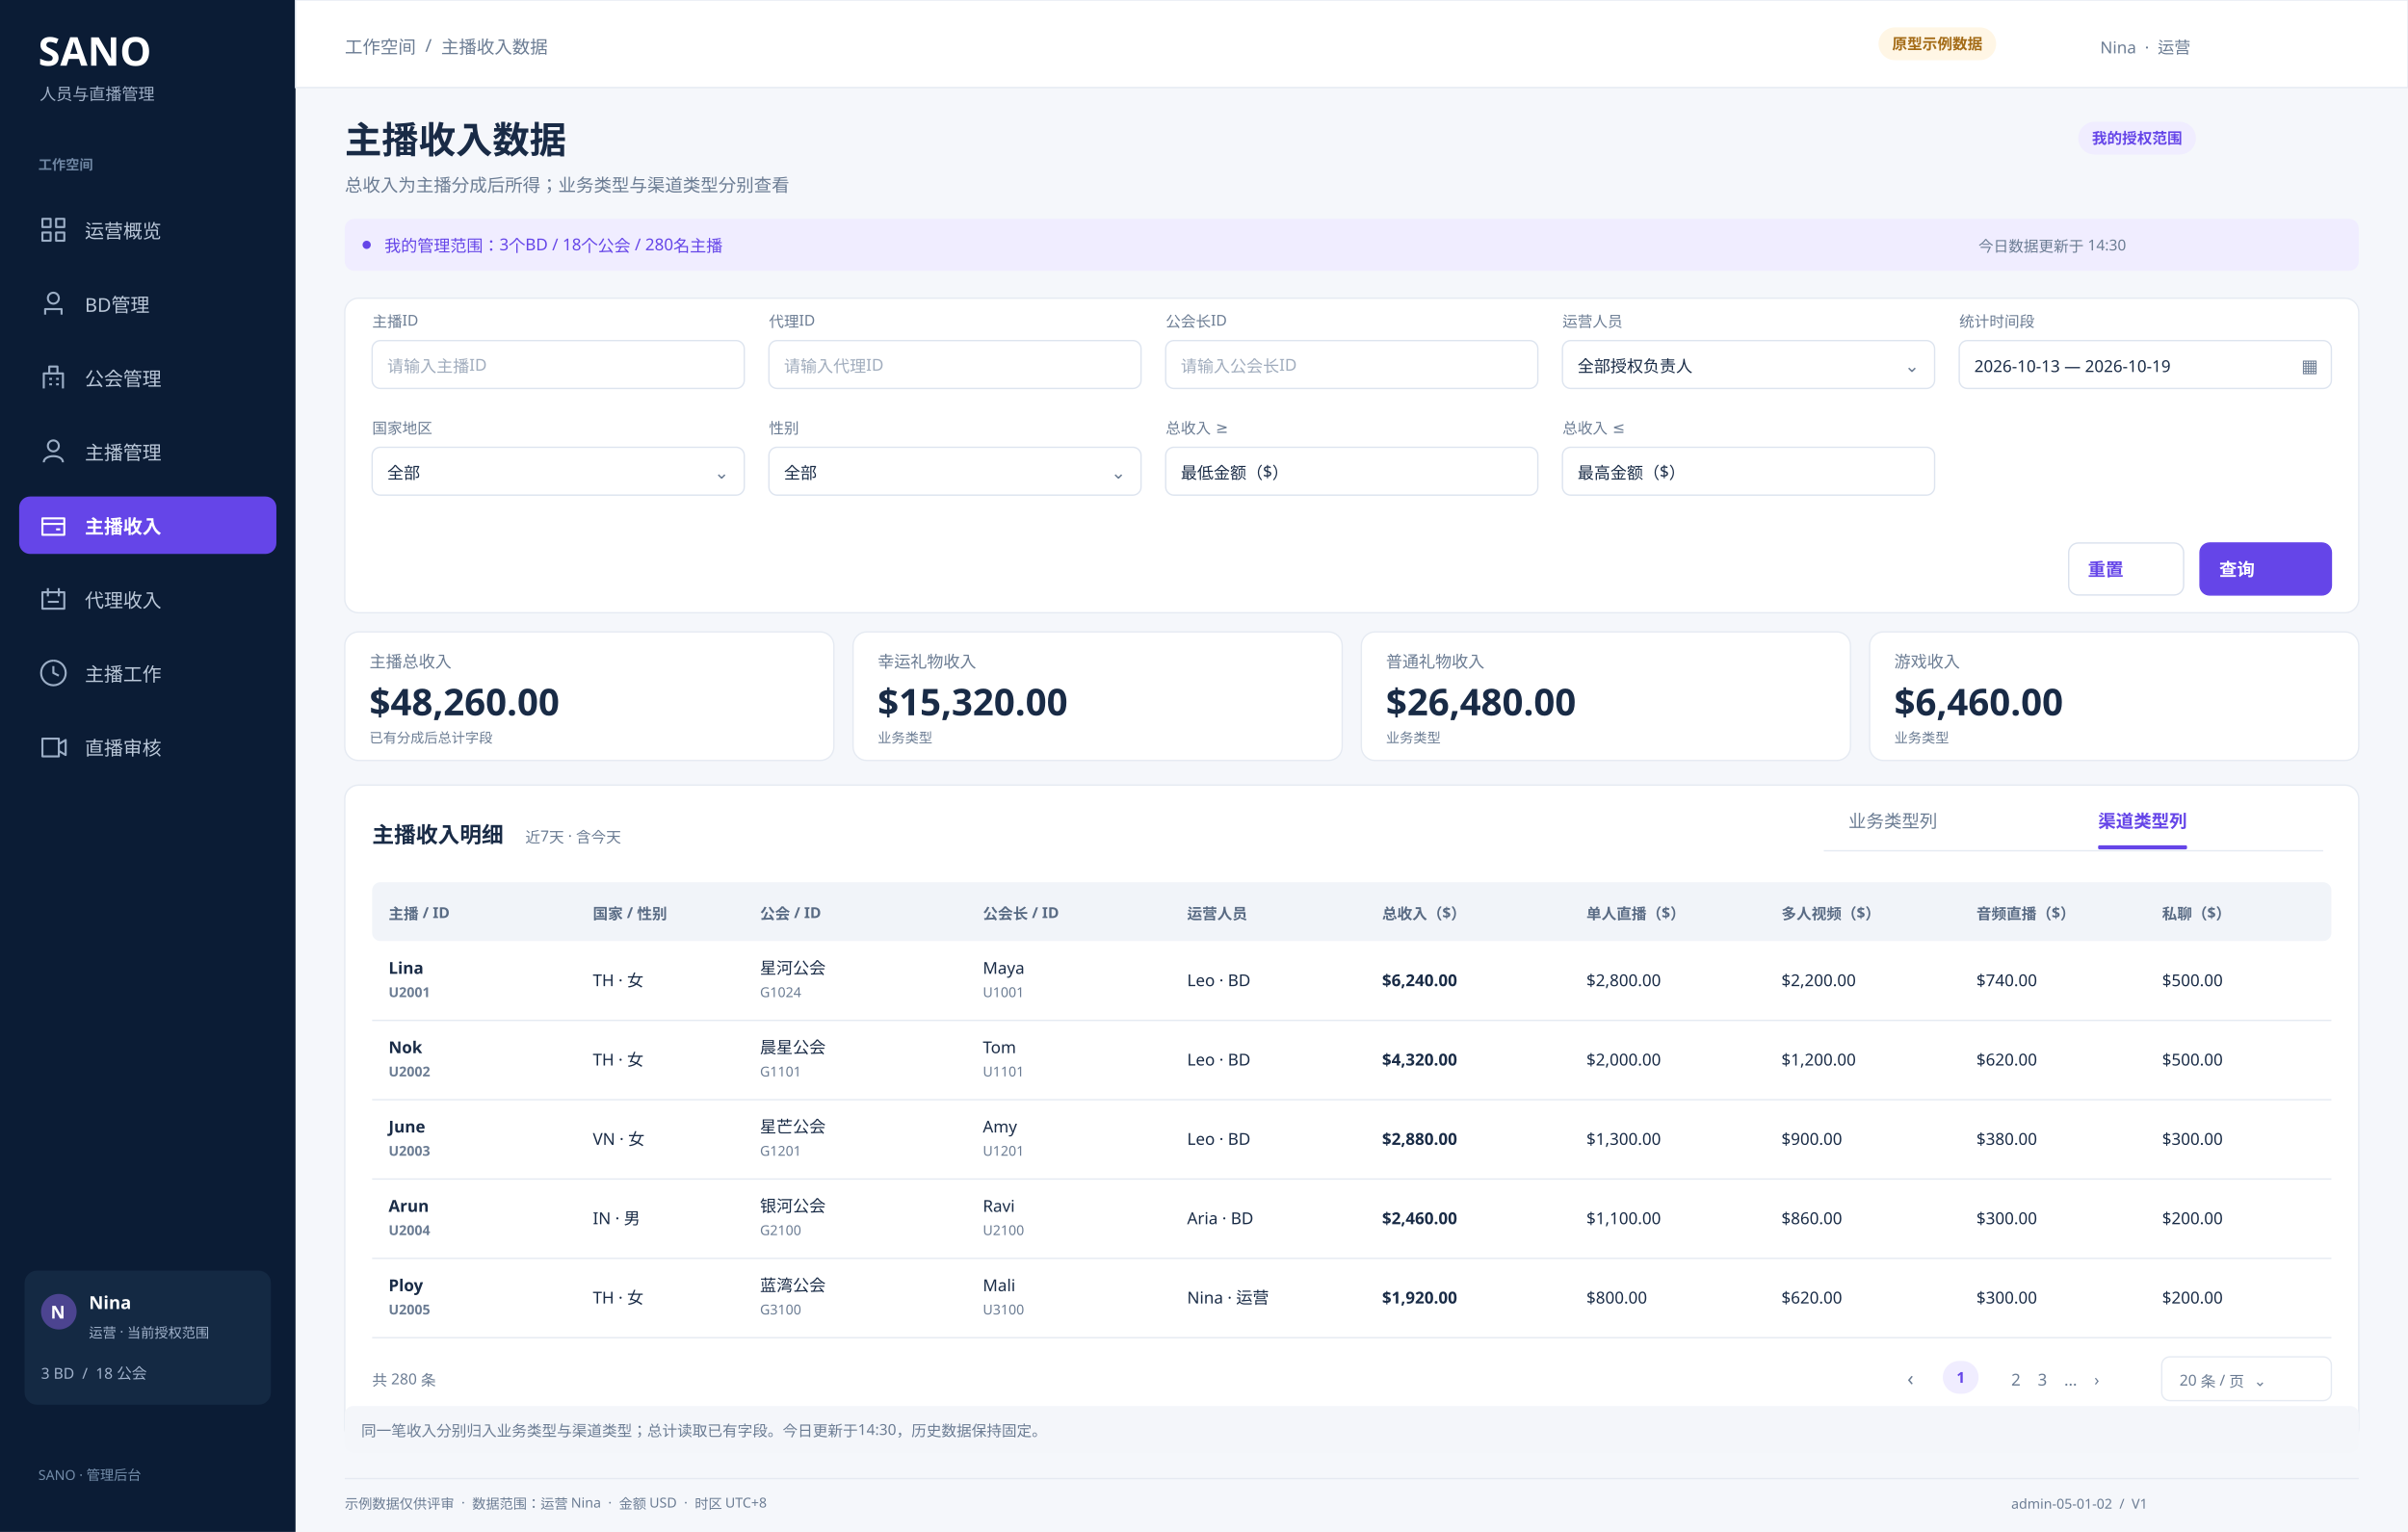
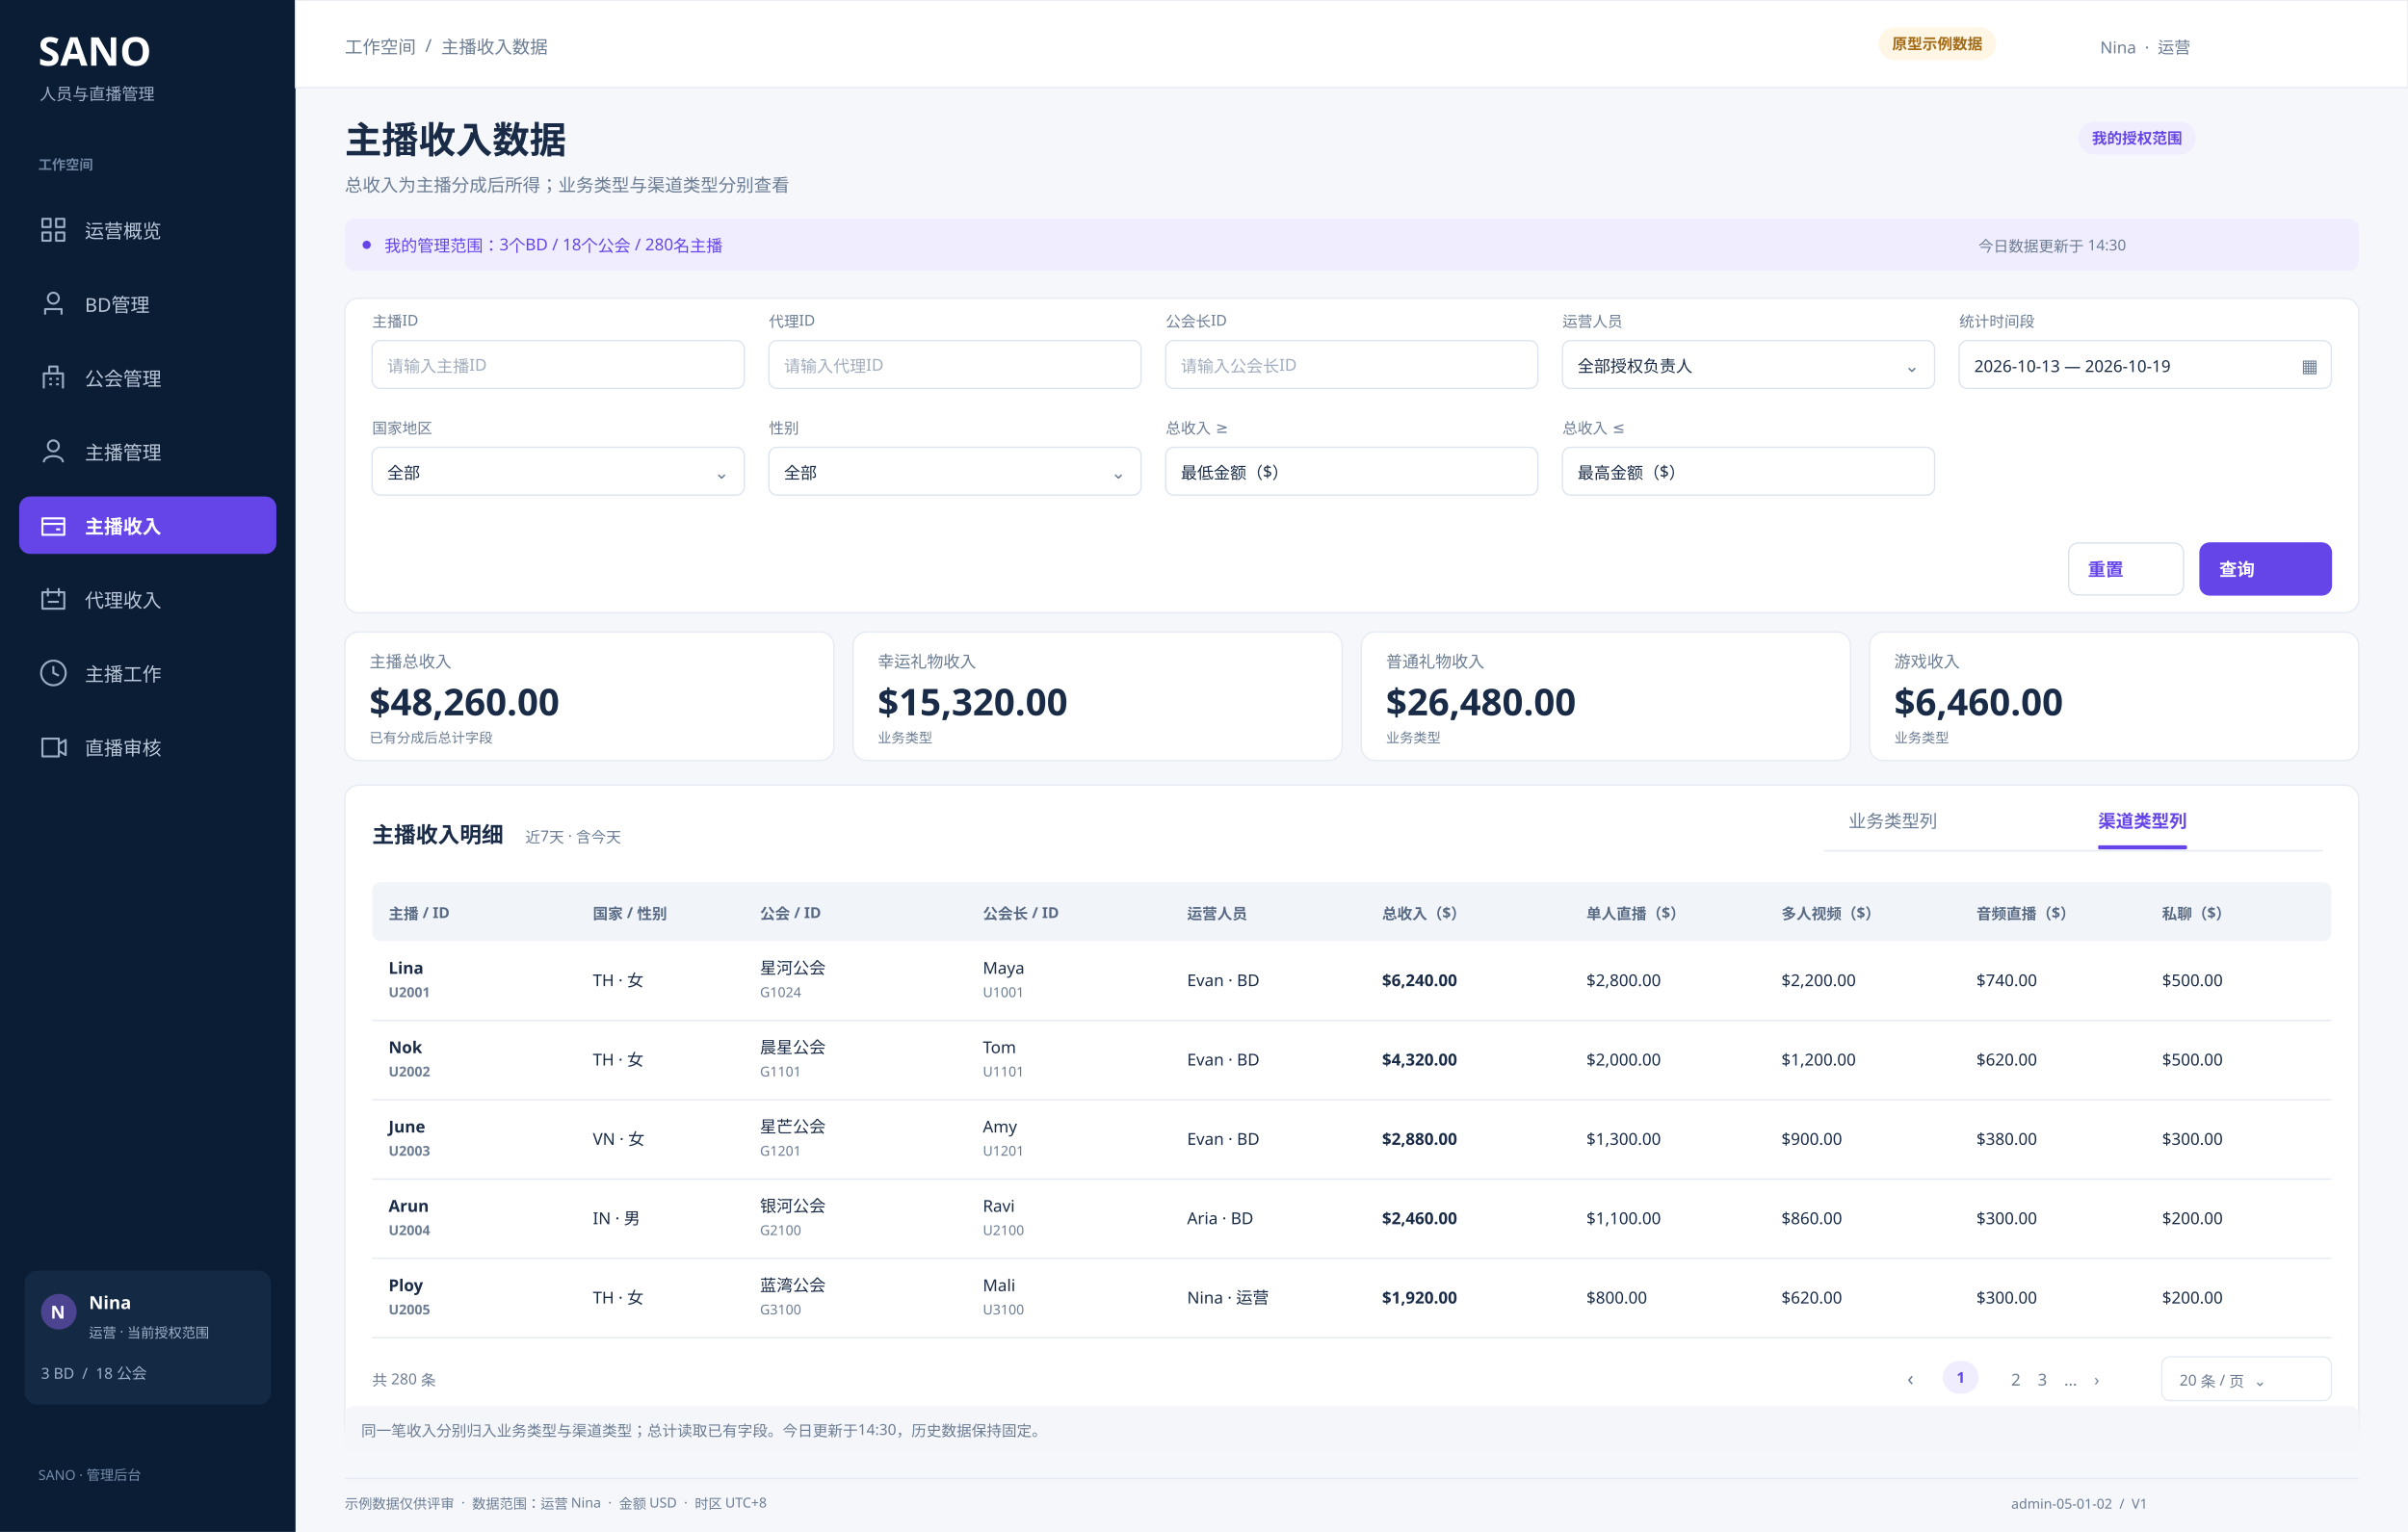
<svg xmlns="http://www.w3.org/2000/svg" width="1760" height="1120" viewBox="0 0 1760 1120">
  <style>text{font-family:"Microsoft YaHei","Segoe UI",sans-serif}a{cursor:pointer}</style>
  <rect x="0" y="0" width="1760" height="1120" rx="0" fill="#F5F7FB" stroke="none" />
  <rect x="0" y="0" width="216" height="1120" rx="0" fill="#0B1C35" stroke="none" />
  <text xml:space="preserve" x="28" y="48" font-size="29" fill="white" font-weight="750">SANO</text>
  <text xml:space="preserve" x="29" y="73" font-size="12" fill="#A0B0C7" font-weight="400">人员与直播管理</text>
  <text xml:space="preserve" x="28" y="124" font-size="10" fill="#6F86A3" font-weight="600">工作空间</text>
  <a href="admin-01-01-01-我的运营概览.svg">
    <path d="M2 2h6v6H2z M12 2h6v6h-6z M2 12h6v6H2z M12 12h6v6h-6z" transform="translate(29,158)" fill="none" stroke="#9CAEC6" stroke-width="1.5" stroke-linejoin="round" />
    <text xml:space="preserve" x="62" y="174" font-size="14" fill="#BBC8D9" font-weight="400">运营概览</text>
  </a>
  <a href="admin-02-01-01-BD列表.svg">
    <path d="M4 18v-4h12v4 M6 6a4 4 0 1 0 8 0a4 4 0 1 0 -8 0" transform="translate(29,212)" fill="none" stroke="#9CAEC6" stroke-width="1.5" stroke-linejoin="round" />
    <text xml:space="preserve" x="62" y="228" font-size="14" fill="#BBC8D9" font-weight="400">BD管理</text>
  </a>
  <a href="admin-03-01-01-公会树形列表.svg">
    <path d="M3 18V7h14v11 M7 7V2h6v5 M7 11h2 M12 11h2 M7 15h2 M12 15h2" transform="translate(29,266)" fill="none" stroke="#9CAEC6" stroke-width="1.5" stroke-linejoin="round" />
    <text xml:space="preserve" x="62" y="282" font-size="14" fill="#BBC8D9" font-weight="400">公会管理</text>
  </a>
  <a href="admin-04-01-01-主播列表.svg">
    <path d="M3 18c0-6 14-6 14 0 M6 6a4 4 0 1 0 8 0a4 4 0 1 0 -8 0" transform="translate(29,320)" fill="none" stroke="#9CAEC6" stroke-width="1.5" stroke-linejoin="round" />
    <text xml:space="preserve" x="62" y="336" font-size="14" fill="#BBC8D9" font-weight="400">主播管理</text>
  </a>
  <a href="admin-05-01-01-主播收入-业务类型.svg">
    <rect x="14" y="363" width="188" height="42" rx="8" fill="#6545E8" stroke="none" />
    <path d="M2 5h16v12H2z M2 9h16 M12 13h3" transform="translate(29,374)" fill="none" stroke="white" stroke-width="1.5" stroke-linejoin="round" />
    <text xml:space="preserve" x="62" y="390" font-size="14" fill="white" font-weight="600">主播收入</text>
  </a>
  <a href="admin-06-01-01-代理收入数据.svg">
    <path d="M2 5h16v12H2z M6 2v6 M14 2v6 M6 12h8" transform="translate(29,428)" fill="none" stroke="#9CAEC6" stroke-width="1.5" stroke-linejoin="round" />
    <text xml:space="preserve" x="62" y="444" font-size="14" fill="#BBC8D9" font-weight="400">代理收入</text>
  </a>
  <a href="admin-07-01-01-主播工作数据.svg">
    <path d="M10 1a9 9 0 1 0 .1 0 M10 5v5l4 2" transform="translate(29,482)" fill="none" stroke="#9CAEC6" stroke-width="1.5" stroke-linejoin="round" />
    <text xml:space="preserve" x="62" y="498" font-size="14" fill="#BBC8D9" font-weight="400">主播工作</text>
  </a>
  <a href="admin-08-01-01-当前直播间列表.svg">
    <path d="M2 4h12v13H2z M14 8l5-3v11l-5-3" transform="translate(29,536)" fill="none" stroke="#9CAEC6" stroke-width="1.5" stroke-linejoin="round" />
    <text xml:space="preserve" x="62" y="552" font-size="14" fill="#BBC8D9" font-weight="400">直播审核</text>
  </a>
  <rect x="18" y="929" width="180" height="98" rx="9" fill="#142943" stroke="none" />
  <circle cx="43" cy="959" r="13" fill="#4C4490" />
  <text xml:space="preserve" x="37" y="964" font-size="13" fill="white" font-weight="600">N</text>
  <text xml:space="preserve" x="65" y="957" font-size="13" fill="white" font-weight="600">Nina</text>
  <text xml:space="preserve" x="65" y="978" font-size="10" fill="#A1B2CB" font-weight="400">运营 · 当前授权范围</text>
  <text xml:space="preserve" x="30" y="1008" font-size="11" fill="#A1B2CB" font-weight="400">3 BD  /  18 公会</text>
  <text xml:space="preserve" x="28" y="1082" font-size="10" fill="#738CA9" font-weight="400">SANO · 管理后台</text>
  <rect x="216" y="0" width="1544" height="64" rx="0" fill="white" stroke="#E5EAF2" />
  <text xml:space="preserve" x="252" y="39" font-size="13" fill="#6B7C93" font-weight="400">工作空间  /  主播收入数据</text>
  <rect x="1373" y="20" width="86" height="24" rx="12" fill="#FFF6E5" stroke="none" />
  <text xml:space="preserve" x="1383" y="36" font-size="11" fill="#A46B16" font-weight="550">原型示例数据</text>
  <text xml:space="preserve" x="1535" y="39" font-size="12" fill="#6B7C93" font-weight="400">Nina  ·  运营</text>
  <text xml:space="preserve" x="252" y="112" font-size="27" fill="#192B46" font-weight="700">主播收入数据</text>
  <text xml:space="preserve" x="252" y="140" font-size="13" fill="#6B7C93" font-weight="400">总收入为主播分成后所得；业务类型与渠道类型分别查看</text>
  <rect x="1519" y="89" width="86" height="24" rx="12" fill="#F0EDFF" stroke="none" />
  <text xml:space="preserve" x="1529" y="105" font-size="11" fill="#6545E8" font-weight="550">我的授权范围</text>
  <path d="M252 1081H1724" transform="" stroke="#E5EAF2" fill="none" />
  <text xml:space="preserve" x="252" y="1103" font-size="10" fill="#6B7C93" font-weight="400">示例数据仅供评审  ·  数据范围：运营 Nina  ·  金额 USD  ·  时区 UTC+8</text>
  <text xml:space="preserve" x="1470" y="1103" font-size="10" fill="#6B7C93" font-weight="400">admin-05-01-02  /  V1</text>
  <rect x="252" y="160" width="1472" height="38" rx="7" fill="#F0EDFF" stroke="none" />
  <circle cx="268" cy="179" r="3" fill="#6545E8" />
  <text xml:space="preserve" x="281" y="184" font-size="12" fill="#6545E8" font-weight="400">我的管理范围：3个BD / 18个公会 / 280名主播</text>
  <text xml:space="preserve" x="1446" y="184" font-size="11" fill="#6B7C93" font-weight="400">今日数据更新于 14:30</text>
  <rect x="252" y="218" width="1472" height="230" rx="10" fill="white" stroke="#E5EAF2" />
  <text xml:space="preserve" x="272" y="239" font-size="11" fill="#6B7C93" font-weight="500">主播ID</text>
  <rect x="272" y="249" width="272" height="35" rx="6" fill="white" stroke="#DDE4EF" />
  <text xml:space="preserve" x="283" y="272" font-size="12" fill="#A0ACBD" font-weight="400">请输入主播ID</text>
  <text xml:space="preserve" x="562" y="239" font-size="11" fill="#6B7C93" font-weight="500">代理ID</text>
  <rect x="562" y="249" width="272" height="35" rx="6" fill="white" stroke="#DDE4EF" />
  <text xml:space="preserve" x="573" y="272" font-size="12" fill="#A0ACBD" font-weight="400">请输入代理ID</text>
  <text xml:space="preserve" x="852" y="239" font-size="11" fill="#6B7C93" font-weight="500">公会长ID</text>
  <rect x="852" y="249" width="272" height="35" rx="6" fill="white" stroke="#DDE4EF" />
  <text xml:space="preserve" x="863" y="272" font-size="12" fill="#A0ACBD" font-weight="400">请输入公会长ID</text>
  <text xml:space="preserve" x="1142" y="239" font-size="11" fill="#6B7C93" font-weight="500">运营人员</text>
  <rect x="1142" y="249" width="272" height="35" rx="6" fill="white" stroke="#DDE4EF" />
  <text xml:space="preserve" x="1153" y="272" font-size="12" fill="#192B46" font-weight="400">全部授权负责人</text>
  <text xml:space="preserve" x="1392" y="272" font-size="13" fill="#6B7C93" font-weight="400">⌄</text>
  <text xml:space="preserve" x="1432" y="239" font-size="11" fill="#6B7C93" font-weight="500">统计时间段</text>
  <rect x="1432" y="249" width="272" height="35" rx="6" fill="white" stroke="#DDE4EF" />
  <text xml:space="preserve" x="1443" y="272" font-size="12" fill="#192B46" font-weight="400">2026-10-13 — 2026-10-19</text>
  <text xml:space="preserve" x="1682" y="272" font-size="13" fill="#6B7C93" font-weight="400">▦</text>
  <text xml:space="preserve" x="272" y="317" font-size="11" fill="#6B7C93" font-weight="500">国家地区</text>
  <rect x="272" y="327" width="272" height="35" rx="6" fill="white" stroke="#DDE4EF" />
  <text xml:space="preserve" x="283" y="350" font-size="12" fill="#192B46" font-weight="400">全部</text>
  <text xml:space="preserve" x="522" y="350" font-size="13" fill="#6B7C93" font-weight="400">⌄</text>
  <text xml:space="preserve" x="562" y="317" font-size="11" fill="#6B7C93" font-weight="500">性别</text>
  <rect x="562" y="327" width="272" height="35" rx="6" fill="white" stroke="#DDE4EF" />
  <text xml:space="preserve" x="573" y="350" font-size="12" fill="#192B46" font-weight="400">全部</text>
  <text xml:space="preserve" x="812" y="350" font-size="13" fill="#6B7C93" font-weight="400">⌄</text>
  <text xml:space="preserve" x="852" y="317" font-size="11" fill="#6B7C93" font-weight="500">总收入 ≥</text>
  <rect x="852" y="327" width="272" height="35" rx="6" fill="white" stroke="#DDE4EF" />
  <text xml:space="preserve" x="863" y="350" font-size="12" fill="#192B46" font-weight="400">最低金额（$）</text>
  <text xml:space="preserve" x="1142" y="317" font-size="11" fill="#6B7C93" font-weight="500">总收入 ≤</text>
  <rect x="1142" y="327" width="272" height="35" rx="6" fill="white" stroke="#DDE4EF" />
  <text xml:space="preserve" x="1153" y="350" font-size="12" fill="#192B46" font-weight="400">最高金额（$）</text>
  <text xml:space="preserve" x="272" y="420" font-size="11" fill="#6B7C93" font-weight="400" />
  <rect x="1512" y="397" width="84" height="38" rx="7" fill="white" stroke="#DAE1ED" />
  <text xml:space="preserve" x="1526" y="421" font-size="13" fill="#6545E8" font-weight="550">重置</text>
  <rect x="1608" y="397" width="96" height="38" rx="7" fill="#6545E8" stroke="#6545E8" />
  <text xml:space="preserve" x="1622" y="421" font-size="13" fill="white" font-weight="550">查询</text>
  <rect x="252" y="462" width="357.5" height="94" rx="10" fill="white" stroke="#E5EAF2" />
  <text xml:space="preserve" x="270" y="488" font-size="12" fill="#6B7C93" font-weight="400">主播总收入</text>
  <text xml:space="preserve" x="270" y="523" font-size="27" fill="#192B46" font-weight="650">$48,260.00</text>
  <text xml:space="preserve" x="270" y="543" font-size="10" fill="#6B7C93" font-weight="400">已有分成后总计字段</text>
  <rect x="623.5" y="462" width="357.5" height="94" rx="10" fill="white" stroke="#E5EAF2" />
  <text xml:space="preserve" x="641.5" y="488" font-size="12" fill="#6B7C93" font-weight="400">幸运礼物收入</text>
  <text xml:space="preserve" x="641.5" y="523" font-size="27" fill="#192B46" font-weight="650">$15,320.00</text>
  <text xml:space="preserve" x="641.5" y="543" font-size="10" fill="#6B7C93" font-weight="400">业务类型</text>
  <rect x="995" y="462" width="357.5" height="94" rx="10" fill="white" stroke="#E5EAF2" />
  <text xml:space="preserve" x="1013" y="488" font-size="12" fill="#6B7C93" font-weight="400">普通礼物收入</text>
  <text xml:space="preserve" x="1013" y="523" font-size="27" fill="#192B46" font-weight="650">$26,480.00</text>
  <text xml:space="preserve" x="1013" y="543" font-size="10" fill="#6B7C93" font-weight="400">业务类型</text>
  <rect x="1366.5" y="462" width="357.5" height="94" rx="10" fill="white" stroke="#E5EAF2" />
  <text xml:space="preserve" x="1384.5" y="488" font-size="12" fill="#6B7C93" font-weight="400">游戏收入</text>
  <text xml:space="preserve" x="1384.5" y="523" font-size="27" fill="#192B46" font-weight="650">$6,460.00</text>
  <text xml:space="preserve" x="1384.5" y="543" font-size="10" fill="#6B7C93" font-weight="400">业务类型</text>
  <rect x="252" y="574" width="1472" height="480" rx="10" fill="white" stroke="#E5EAF2" />
  <text xml:space="preserve" x="272" y="616" font-size="16" fill="#192B46" font-weight="650">主播收入明细</text>
  <text xml:space="preserve" x="384" y="616" font-size="11" fill="#6B7C93" font-weight="400">近7天 · 含今天</text>
  <a href="admin-05-01-01-主播收入-业务类型.svg">
    <text xml:space="preserve" x="1351" y="605" font-size="13" fill="#6B7C93" font-weight="400">业务类型列</text>
  </a>
  <a href="admin-05-01-02-主播收入-渠道类型.svg">
    <text xml:space="preserve" x="1533.5" y="605" font-size="13" fill="#6545E8" font-weight="650">渠道类型列</text>
    <rect x="1533.5" y="618" width="65" height="3" rx="1" fill="#6545E8" stroke="none" />
  </a>
  <path d="M1333 622H1698" transform="" stroke="#E5EAF2" fill="none" />
  <rect x="272" y="645" width="1432" height="43" rx="6" fill="#F1F4F9" stroke="none" />
  <text xml:space="preserve" x="284" y="672" font-size="11" fill="#596B84" font-weight="600">主播 / ID</text>
  <text xml:space="preserve" x="433.308" y="672" font-size="11" fill="#596B84" font-weight="600">国家 / 性别</text>
  <text xml:space="preserve" x="555.469" y="672" font-size="11" fill="#596B84" font-weight="600">公会 / ID</text>
  <text xml:space="preserve" x="718.351" y="672" font-size="11" fill="#596B84" font-weight="600">公会长 / ID</text>
  <text xml:space="preserve" x="867.659" y="672" font-size="11" fill="#596B84" font-weight="600">运营人员</text>
  <text xml:space="preserve" x="1010.18" y="672" font-size="11" fill="#596B84" font-weight="600">总收入（$）</text>
  <text xml:space="preserve" x="1159.488" y="672" font-size="11" fill="#596B84" font-weight="600">单人直播（$）</text>
  <text xml:space="preserve" x="1302.009" y="672" font-size="11" fill="#596B84" font-weight="600">多人视频（$）</text>
  <text xml:space="preserve" x="1444.531" y="672" font-size="11" fill="#596B84" font-weight="600">音频直播（$）</text>
  <text xml:space="preserve" x="1580.265" y="672" font-size="11" fill="#596B84" font-weight="600">私聊（$）</text>
  <path d="M272 746H1704" transform="" stroke="#E5EAF2" fill="none" />
  <a href="admin-04-02-01-主播详情.svg">
    <text xml:space="preserve" x="284" y="712" font-size="12" fill="#192B46" font-weight="600">Lina</text>
    <text xml:space="preserve" x="284" y="729" font-size="10" fill="#6B7C93" font-weight="600">U2001</text>
  </a>
  <text xml:space="preserve" x="433.308" y="721" font-size="12" fill="#192B46" font-weight="400">TH · 女</text>
  <text xml:space="preserve" x="555.469" y="712" font-size="12" fill="#192B46" font-weight="400">星河公会</text>
  <text xml:space="preserve" x="555.469" y="729" font-size="10" fill="#6B7C93" font-weight="400">G1024</text>
  <text xml:space="preserve" x="718.351" y="712" font-size="12" fill="#192B46" font-weight="400">Maya</text>
  <text xml:space="preserve" x="718.351" y="729" font-size="10" fill="#6B7C93" font-weight="400">U1001</text>
-   <text xml:space="preserve" x="867.659" y="721" font-size="12" fill="#192B46" font-weight="400">Leo · BD</text>
+   <text xml:space="preserve" x="867.659" y="721" font-size="12" fill="#192B46" font-weight="400">Evan · BD</text>
  <text xml:space="preserve" x="1010.18" y="721" font-size="12" fill="#192B46" font-weight="600">$6,240.00</text>
  <text xml:space="preserve" x="1159.488" y="721" font-size="12" fill="#192B46" font-weight="400">$2,800.00</text>
  <text xml:space="preserve" x="1302.009" y="721" font-size="12" fill="#192B46" font-weight="400">$2,200.00</text>
  <text xml:space="preserve" x="1444.531" y="721" font-size="12" fill="#192B46" font-weight="400">$740.00</text>
  <text xml:space="preserve" x="1580.265" y="721" font-size="12" fill="#192B46" font-weight="400">$500.00</text>
  <path d="M272 804H1704" transform="" stroke="#E5EAF2" fill="none" />
  <a href="admin-04-02-01-主播详情.svg">
    <text xml:space="preserve" x="284" y="770" font-size="12" fill="#192B46" font-weight="600">Nok</text>
    <text xml:space="preserve" x="284" y="787" font-size="10" fill="#6B7C93" font-weight="600">U2002</text>
  </a>
  <text xml:space="preserve" x="433.308" y="779" font-size="12" fill="#192B46" font-weight="400">TH · 女</text>
  <text xml:space="preserve" x="555.469" y="770" font-size="12" fill="#192B46" font-weight="400">晨星公会</text>
  <text xml:space="preserve" x="555.469" y="787" font-size="10" fill="#6B7C93" font-weight="400">G1101</text>
  <text xml:space="preserve" x="718.351" y="770" font-size="12" fill="#192B46" font-weight="400">Tom</text>
  <text xml:space="preserve" x="718.351" y="787" font-size="10" fill="#6B7C93" font-weight="400">U1101</text>
-   <text xml:space="preserve" x="867.659" y="779" font-size="12" fill="#192B46" font-weight="400">Leo · BD</text>
+   <text xml:space="preserve" x="867.659" y="779" font-size="12" fill="#192B46" font-weight="400">Evan · BD</text>
  <text xml:space="preserve" x="1010.18" y="779" font-size="12" fill="#192B46" font-weight="600">$4,320.00</text>
  <text xml:space="preserve" x="1159.488" y="779" font-size="12" fill="#192B46" font-weight="400">$2,000.00</text>
  <text xml:space="preserve" x="1302.009" y="779" font-size="12" fill="#192B46" font-weight="400">$1,200.00</text>
  <text xml:space="preserve" x="1444.531" y="779" font-size="12" fill="#192B46" font-weight="400">$620.00</text>
  <text xml:space="preserve" x="1580.265" y="779" font-size="12" fill="#192B46" font-weight="400">$500.00</text>
  <path d="M272 862H1704" transform="" stroke="#E5EAF2" fill="none" />
  <a href="admin-04-02-01-主播详情.svg">
    <text xml:space="preserve" x="284" y="828" font-size="12" fill="#192B46" font-weight="600">June</text>
    <text xml:space="preserve" x="284" y="845" font-size="10" fill="#6B7C93" font-weight="600">U2003</text>
  </a>
  <text xml:space="preserve" x="433.308" y="837" font-size="12" fill="#192B46" font-weight="400">VN · 女</text>
  <text xml:space="preserve" x="555.469" y="828" font-size="12" fill="#192B46" font-weight="400">星芒公会</text>
  <text xml:space="preserve" x="555.469" y="845" font-size="10" fill="#6B7C93" font-weight="400">G1201</text>
  <text xml:space="preserve" x="718.351" y="828" font-size="12" fill="#192B46" font-weight="400">Amy</text>
  <text xml:space="preserve" x="718.351" y="845" font-size="10" fill="#6B7C93" font-weight="400">U1201</text>
-   <text xml:space="preserve" x="867.659" y="837" font-size="12" fill="#192B46" font-weight="400">Leo · BD</text>
+   <text xml:space="preserve" x="867.659" y="837" font-size="12" fill="#192B46" font-weight="400">Evan · BD</text>
  <text xml:space="preserve" x="1010.18" y="837" font-size="12" fill="#192B46" font-weight="600">$2,880.00</text>
  <text xml:space="preserve" x="1159.488" y="837" font-size="12" fill="#192B46" font-weight="400">$1,300.00</text>
  <text xml:space="preserve" x="1302.009" y="837" font-size="12" fill="#192B46" font-weight="400">$900.00</text>
  <text xml:space="preserve" x="1444.531" y="837" font-size="12" fill="#192B46" font-weight="400">$380.00</text>
  <text xml:space="preserve" x="1580.265" y="837" font-size="12" fill="#192B46" font-weight="400">$300.00</text>
  <path d="M272 920H1704" transform="" stroke="#E5EAF2" fill="none" />
  <a href="admin-04-02-01-主播详情.svg">
    <text xml:space="preserve" x="284" y="886" font-size="12" fill="#192B46" font-weight="600">Arun</text>
    <text xml:space="preserve" x="284" y="903" font-size="10" fill="#6B7C93" font-weight="600">U2004</text>
  </a>
  <text xml:space="preserve" x="433.308" y="895" font-size="12" fill="#192B46" font-weight="400">IN · 男</text>
  <text xml:space="preserve" x="555.469" y="886" font-size="12" fill="#192B46" font-weight="400">银河公会</text>
  <text xml:space="preserve" x="555.469" y="903" font-size="10" fill="#6B7C93" font-weight="400">G2100</text>
  <text xml:space="preserve" x="718.351" y="886" font-size="12" fill="#192B46" font-weight="400">Ravi</text>
  <text xml:space="preserve" x="718.351" y="903" font-size="10" fill="#6B7C93" font-weight="400">U2100</text>
  <text xml:space="preserve" x="867.659" y="895" font-size="12" fill="#192B46" font-weight="400">Aria · BD</text>
  <text xml:space="preserve" x="1010.18" y="895" font-size="12" fill="#192B46" font-weight="600">$2,460.00</text>
  <text xml:space="preserve" x="1159.488" y="895" font-size="12" fill="#192B46" font-weight="400">$1,100.00</text>
  <text xml:space="preserve" x="1302.009" y="895" font-size="12" fill="#192B46" font-weight="400">$860.00</text>
  <text xml:space="preserve" x="1444.531" y="895" font-size="12" fill="#192B46" font-weight="400">$300.00</text>
  <text xml:space="preserve" x="1580.265" y="895" font-size="12" fill="#192B46" font-weight="400">$200.00</text>
  <path d="M272 978H1704" transform="" stroke="#E5EAF2" fill="none" />
  <a href="admin-04-02-01-主播详情.svg">
    <text xml:space="preserve" x="284" y="944" font-size="12" fill="#192B46" font-weight="600">Ploy</text>
    <text xml:space="preserve" x="284" y="961" font-size="10" fill="#6B7C93" font-weight="600">U2005</text>
  </a>
  <text xml:space="preserve" x="433.308" y="953" font-size="12" fill="#192B46" font-weight="400">TH · 女</text>
  <text xml:space="preserve" x="555.469" y="944" font-size="12" fill="#192B46" font-weight="400">蓝湾公会</text>
  <text xml:space="preserve" x="555.469" y="961" font-size="10" fill="#6B7C93" font-weight="400">G3100</text>
  <text xml:space="preserve" x="718.351" y="944" font-size="12" fill="#192B46" font-weight="400">Mali</text>
  <text xml:space="preserve" x="718.351" y="961" font-size="10" fill="#6B7C93" font-weight="400">U3100</text>
  <text xml:space="preserve" x="867.659" y="953" font-size="12" fill="#192B46" font-weight="400">Nina · 运营</text>
  <text xml:space="preserve" x="1010.18" y="953" font-size="12" fill="#192B46" font-weight="600">$1,920.00</text>
  <text xml:space="preserve" x="1159.488" y="953" font-size="12" fill="#192B46" font-weight="400">$800.00</text>
  <text xml:space="preserve" x="1302.009" y="953" font-size="12" fill="#192B46" font-weight="400">$620.00</text>
  <text xml:space="preserve" x="1444.531" y="953" font-size="12" fill="#192B46" font-weight="400">$300.00</text>
  <text xml:space="preserve" x="1580.265" y="953" font-size="12" fill="#192B46" font-weight="400">$200.00</text>
  <text xml:space="preserve" x="272" y="1013" font-size="11" fill="#6B7C93" font-weight="400">共 280 条</text>
  <text xml:space="preserve" x="1394" y="1013" font-size="15" fill="#6B7C93" font-weight="400">‹</text>
  <rect x="1420" y="995" width="26.16" height="24" rx="12" fill="#F0EDFF" stroke="none" />
  <text xml:space="preserve" x="1430" y="1011" font-size="11" fill="#6545E8" font-weight="550">1</text>
  <text xml:space="preserve" x="1470" y="1013" font-size="12" fill="#6B7C93" font-weight="400">2    3    …    ›</text>
  <rect x="1580" y="992" width="124" height="32" rx="6" fill="white" stroke="#E5EAF2" />
  <text xml:space="preserve" x="1593" y="1013" font-size="11" fill="#6B7C93" font-weight="400">20 条 / 页  ⌄</text>
  <rect x="252" y="1028" width="1472" height="34" rx="6" fill="#F4F6FA" stroke="none" />
  <text xml:space="preserve" x="264" y="1050" font-size="11" fill="#6B7C93" font-weight="400">同一笔收入分别归入业务类型与渠道类型；总计读取已有字段。今日更新于14:30，历史数据保持固定。</text>
</svg>
